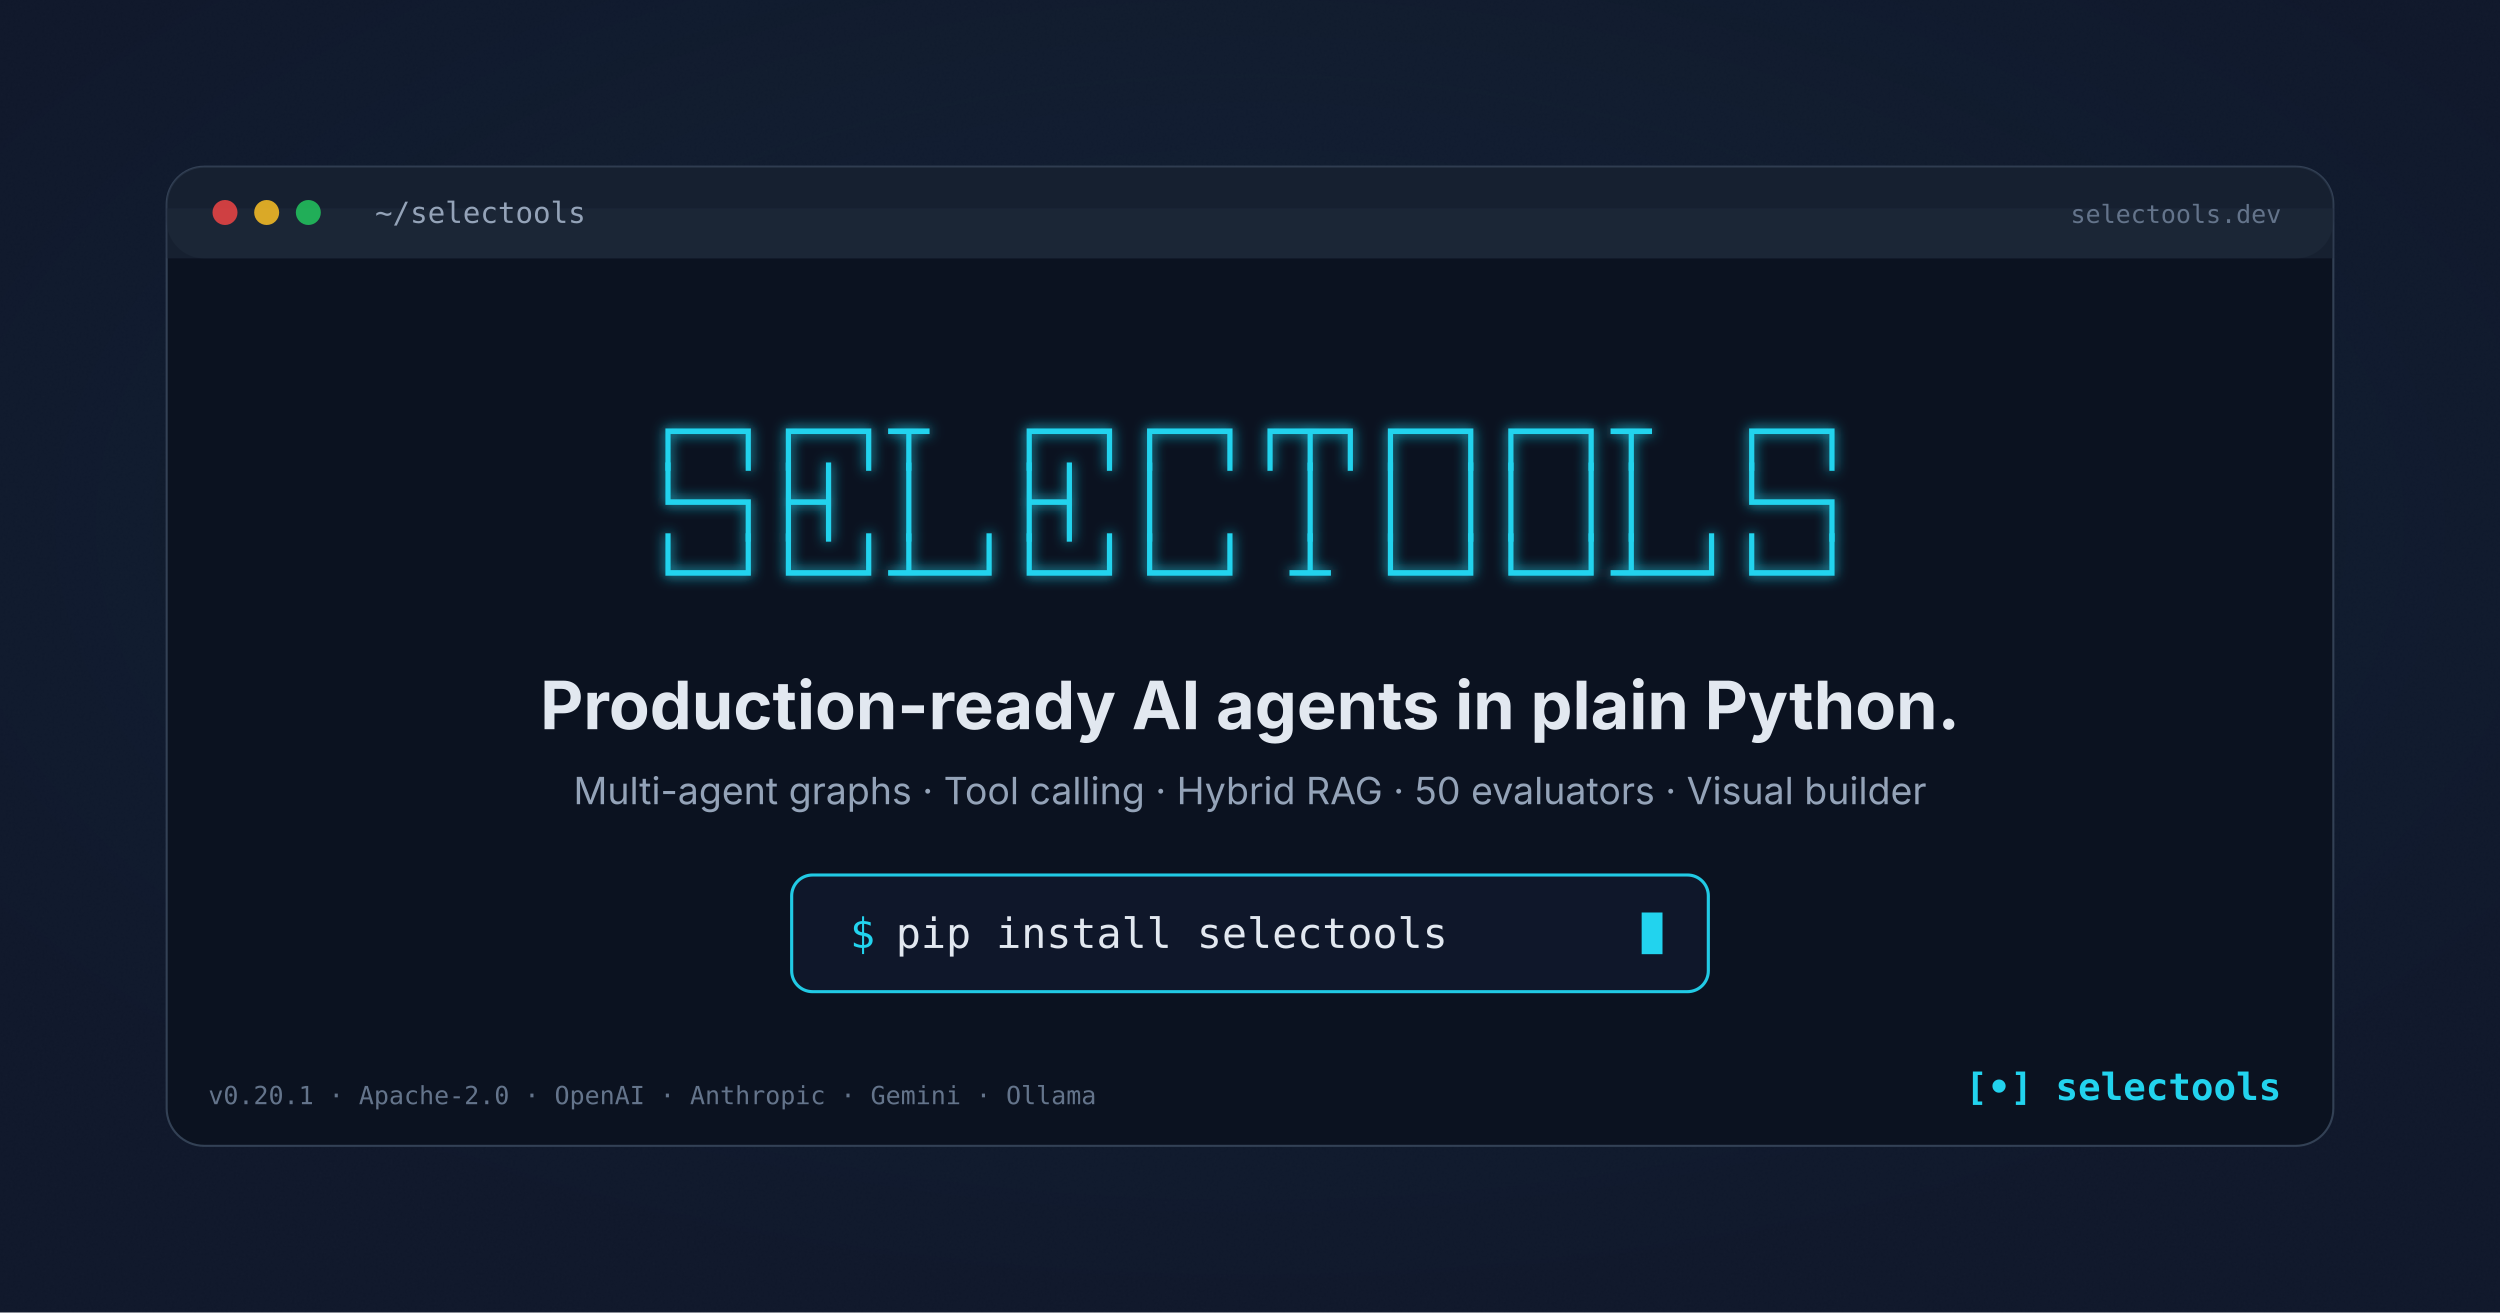
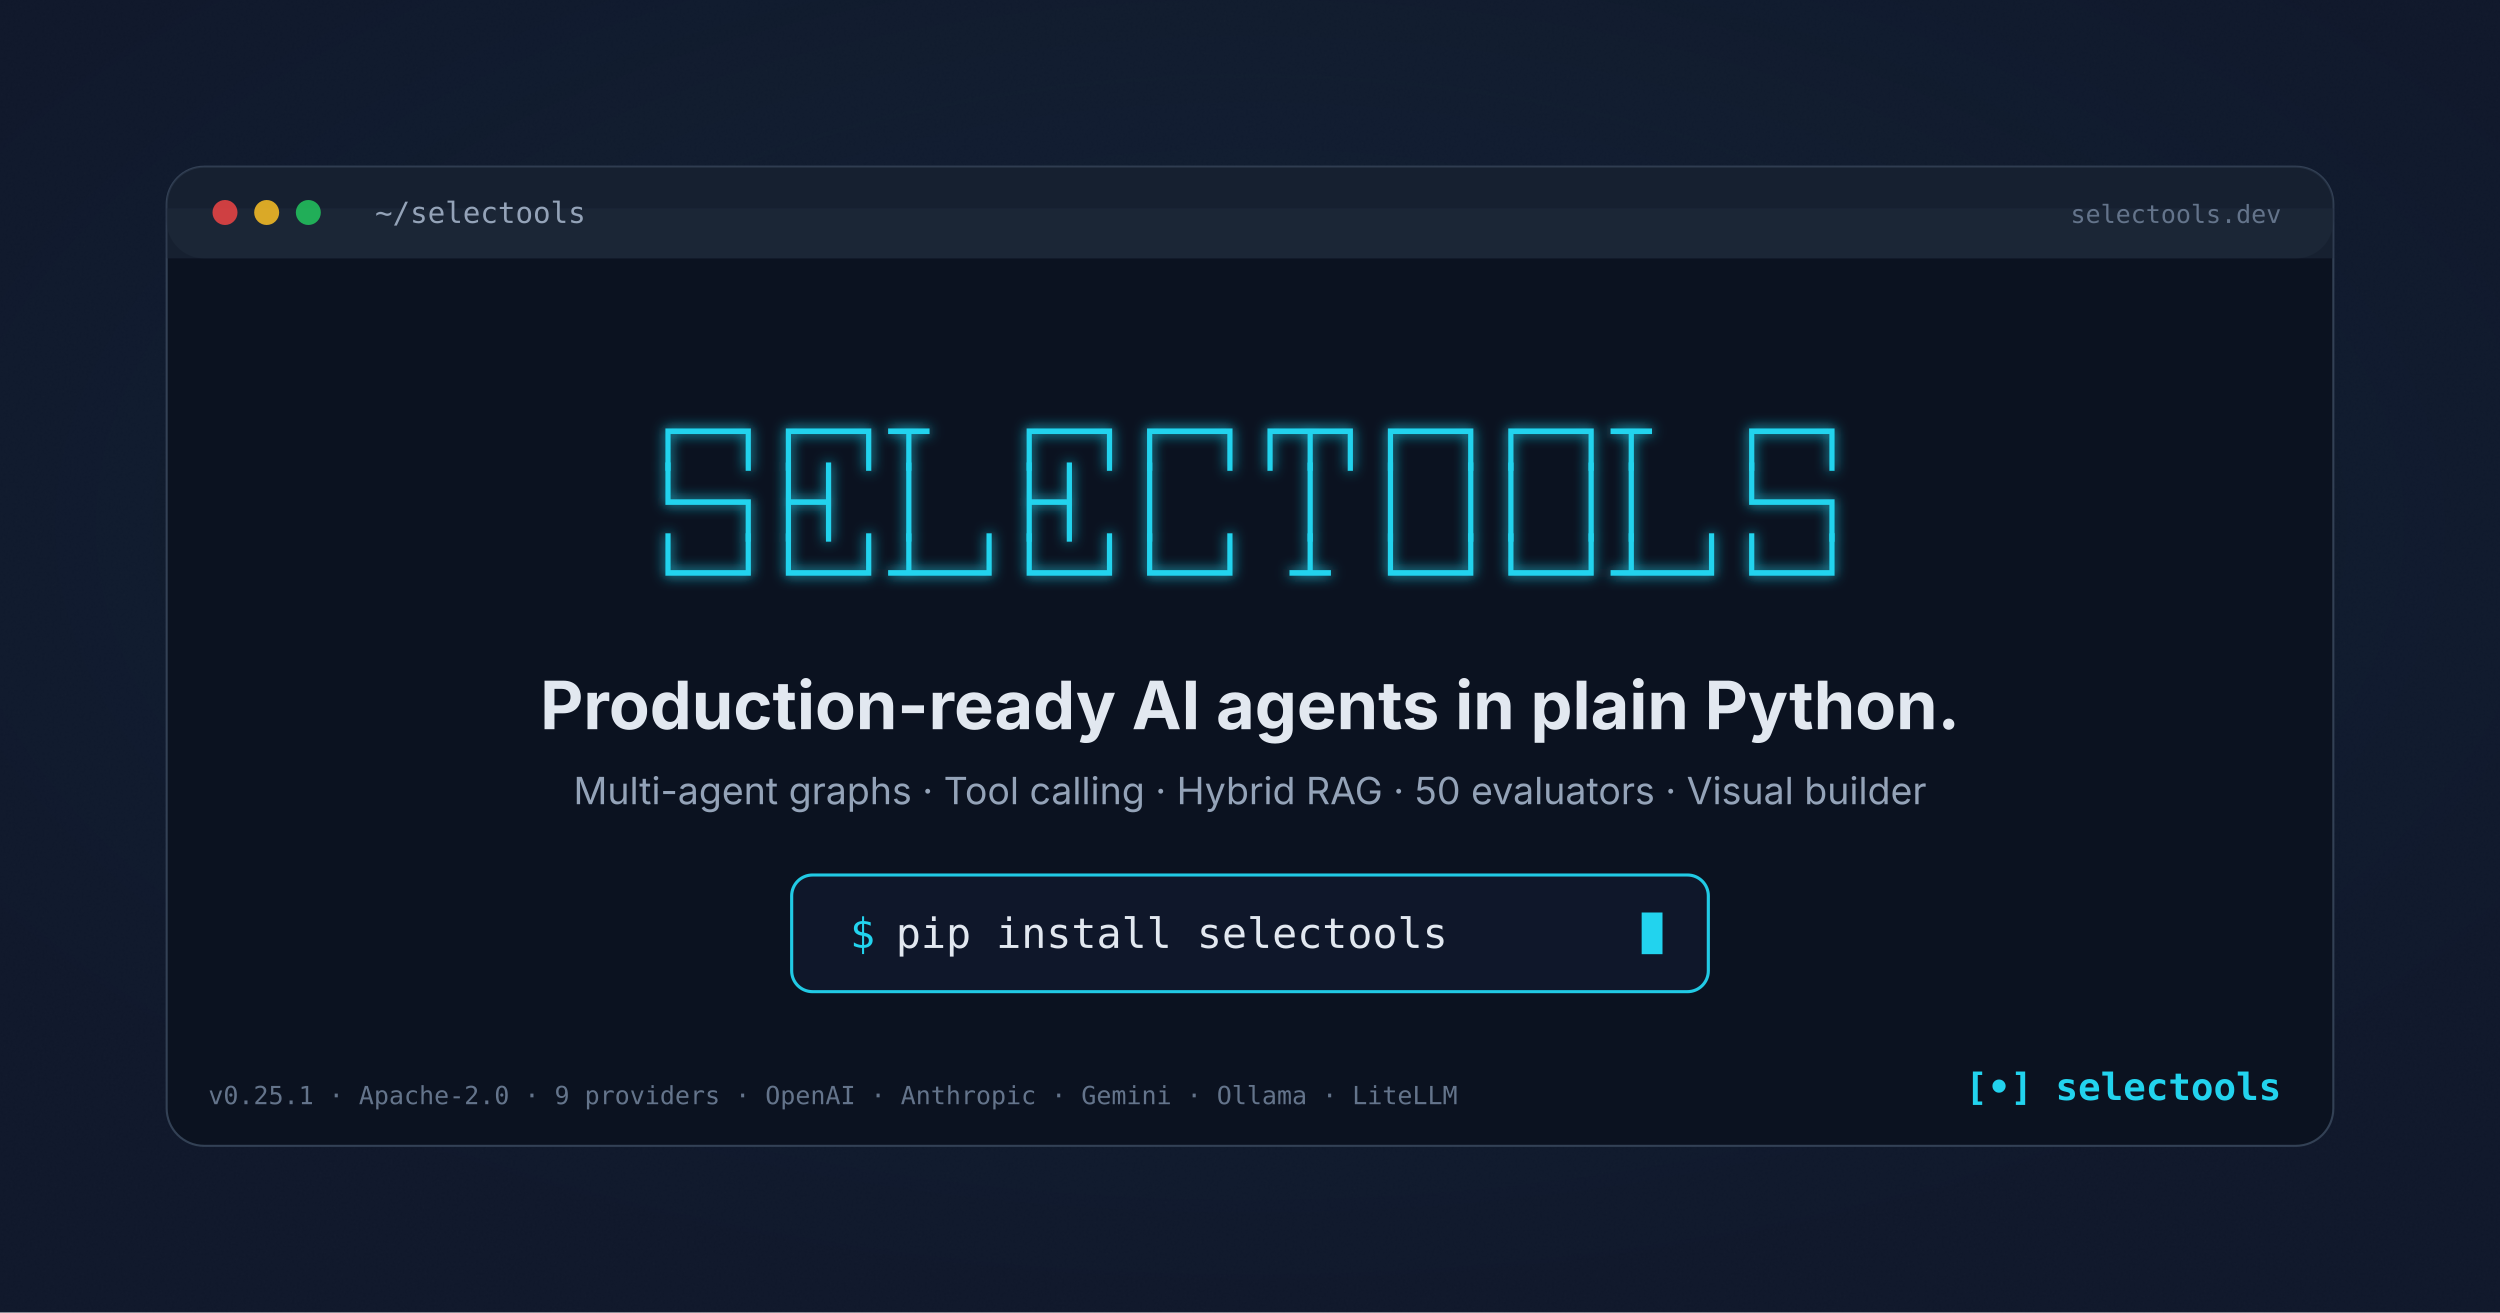
<svg xmlns="http://www.w3.org/2000/svg" viewBox="0 0 1200 630" width="1200" height="630">
  <defs>
    <filter id="grain">
      <feTurbulence type="fractalNoise" baseFrequency="0.85" numOctaves="4" stitchTiles="stitch" />
      <feColorMatrix values="0 0 0 0 1  0 0 0 0 1  0 0 0 0 1  0 0 0 0.025 0" />
    </filter>
    <filter id="glow" x="-20%" y="-20%" width="140%" height="140%">
      <feGaussianBlur stdDeviation="3" result="blur" />
      <feMerge>
        <feMergeNode in="blur" />
        <feMergeNode in="SourceGraphic" />
      </feMerge>
    </filter>
    <radialGradient id="spotlight" cx="50%" cy="40%" r="60%">
      <stop offset="0%" stop-color="#22d3ee" stop-opacity="0.05" />
      <stop offset="100%" stop-color="#22d3ee" stop-opacity="0" />
    </radialGradient>
  </defs>
  <rect width="1200" height="630" fill="#0f172a" />
  <rect width="1200" height="630" fill="url(#spotlight)" />
  <rect width="1200" height="630" filter="url(#grain)" opacity="0.6" />
  <rect x="80" y="80" width="1040" height="470" rx="18" fill="#0b1220" stroke="#334155" stroke-width="1" />
  <rect x="80" y="80" width="1040" height="44" rx="18" fill="#1e293b" opacity="0.6" />
  <rect x="80" y="100" width="1040" height="24" fill="#1e293b" opacity="0.6" />
  <circle cx="108" cy="102" r="6" fill="#ef4444" opacity="0.85" />
  <circle cx="128" cy="102" r="6" fill="#fbbf24" opacity="0.85" />
  <circle cx="148" cy="102" r="6" fill="#22c55e" opacity="0.85" />
  <text x="180" y="107" font-family="JetBrains Mono, ui-monospace, Menlo, monospace" font-size="14" fill="#94a3b8">~/selectools</text>
  <text x="1095" y="107" text-anchor="end" font-family="JetBrains Mono, ui-monospace, Menlo, monospace" font-size="12" fill="#64748b">selectools.dev</text>
  <g filter="url(#glow)">
    <text x="600" y="218" text-anchor="middle" font-family="JetBrains Mono, ui-monospace, Menlo, monospace" font-size="32" font-weight="700" fill="#22d3ee" xml:space="preserve">┌─┐┌─┐┬  ┌─┐┌─┐┌┬┐┌─┐┌─┐┬  ┌─┐</text>
    <text x="600" y="252" text-anchor="middle" font-family="JetBrains Mono, ui-monospace, Menlo, monospace" font-size="32" font-weight="700" fill="#22d3ee" xml:space="preserve">└─┐├┤ │  ├┤ │   │ │ ││ ││  └─┐</text>
    <text x="600" y="286" text-anchor="middle" font-family="JetBrains Mono, ui-monospace, Menlo, monospace" font-size="32" font-weight="700" fill="#22d3ee" xml:space="preserve">└─┘└─┘┴─┘└─┘└─┘ ┴ └─┘└─┘┴─┘└─┘</text>
  </g>
  <text x="600" y="350" text-anchor="middle" font-family="Plus Jakarta Sans, system-ui, -apple-system, sans-serif" font-size="32" font-weight="700" fill="#e2e8f0">Production-ready AI agents in plain Python.</text>
  <text x="600" y="386" text-anchor="middle" font-family="Plus Jakarta Sans, system-ui, -apple-system, sans-serif" font-size="18" font-weight="400" fill="#94a3b8">Multi-agent graphs · Tool calling · Hybrid RAG · 50 evaluators · Visual builder</text>
  <rect x="380" y="420" width="440" height="56" rx="10" fill="#0f172a" stroke="#22d3ee" stroke-width="1.5" opacity="0.95" />
  <text x="408" y="455" font-family="JetBrains Mono, ui-monospace, Menlo, monospace" font-size="20" fill="#22d3ee">$</text>
  <text x="430" y="455" font-family="JetBrains Mono, ui-monospace, Menlo, monospace" font-size="20" fill="#e2e8f0">pip install selectools</text>
  <rect x="788" y="438" width="10" height="20" fill="#22d3ee" />
-   <text x="100" y="530" font-family="JetBrains Mono, ui-monospace, Menlo, monospace" font-size="12" fill="#64748b">v0.20.1 · Apache-2.0 · OpenAI · Anthropic · Gemini · Ollama</text>
+   <text x="100" y="530" font-family="JetBrains Mono, ui-monospace, Menlo, monospace" font-size="12" fill="#64748b">v0.25.1 · Apache-2.0 · 9 providers · OpenAI · Anthropic · Gemini · Ollama · LiteLLM</text>
  <text x="1095" y="528" text-anchor="end" font-family="JetBrains Mono, ui-monospace, Menlo, monospace" font-size="18" font-weight="700" fill="#22d3ee">[•] selectools</text>
</svg>
